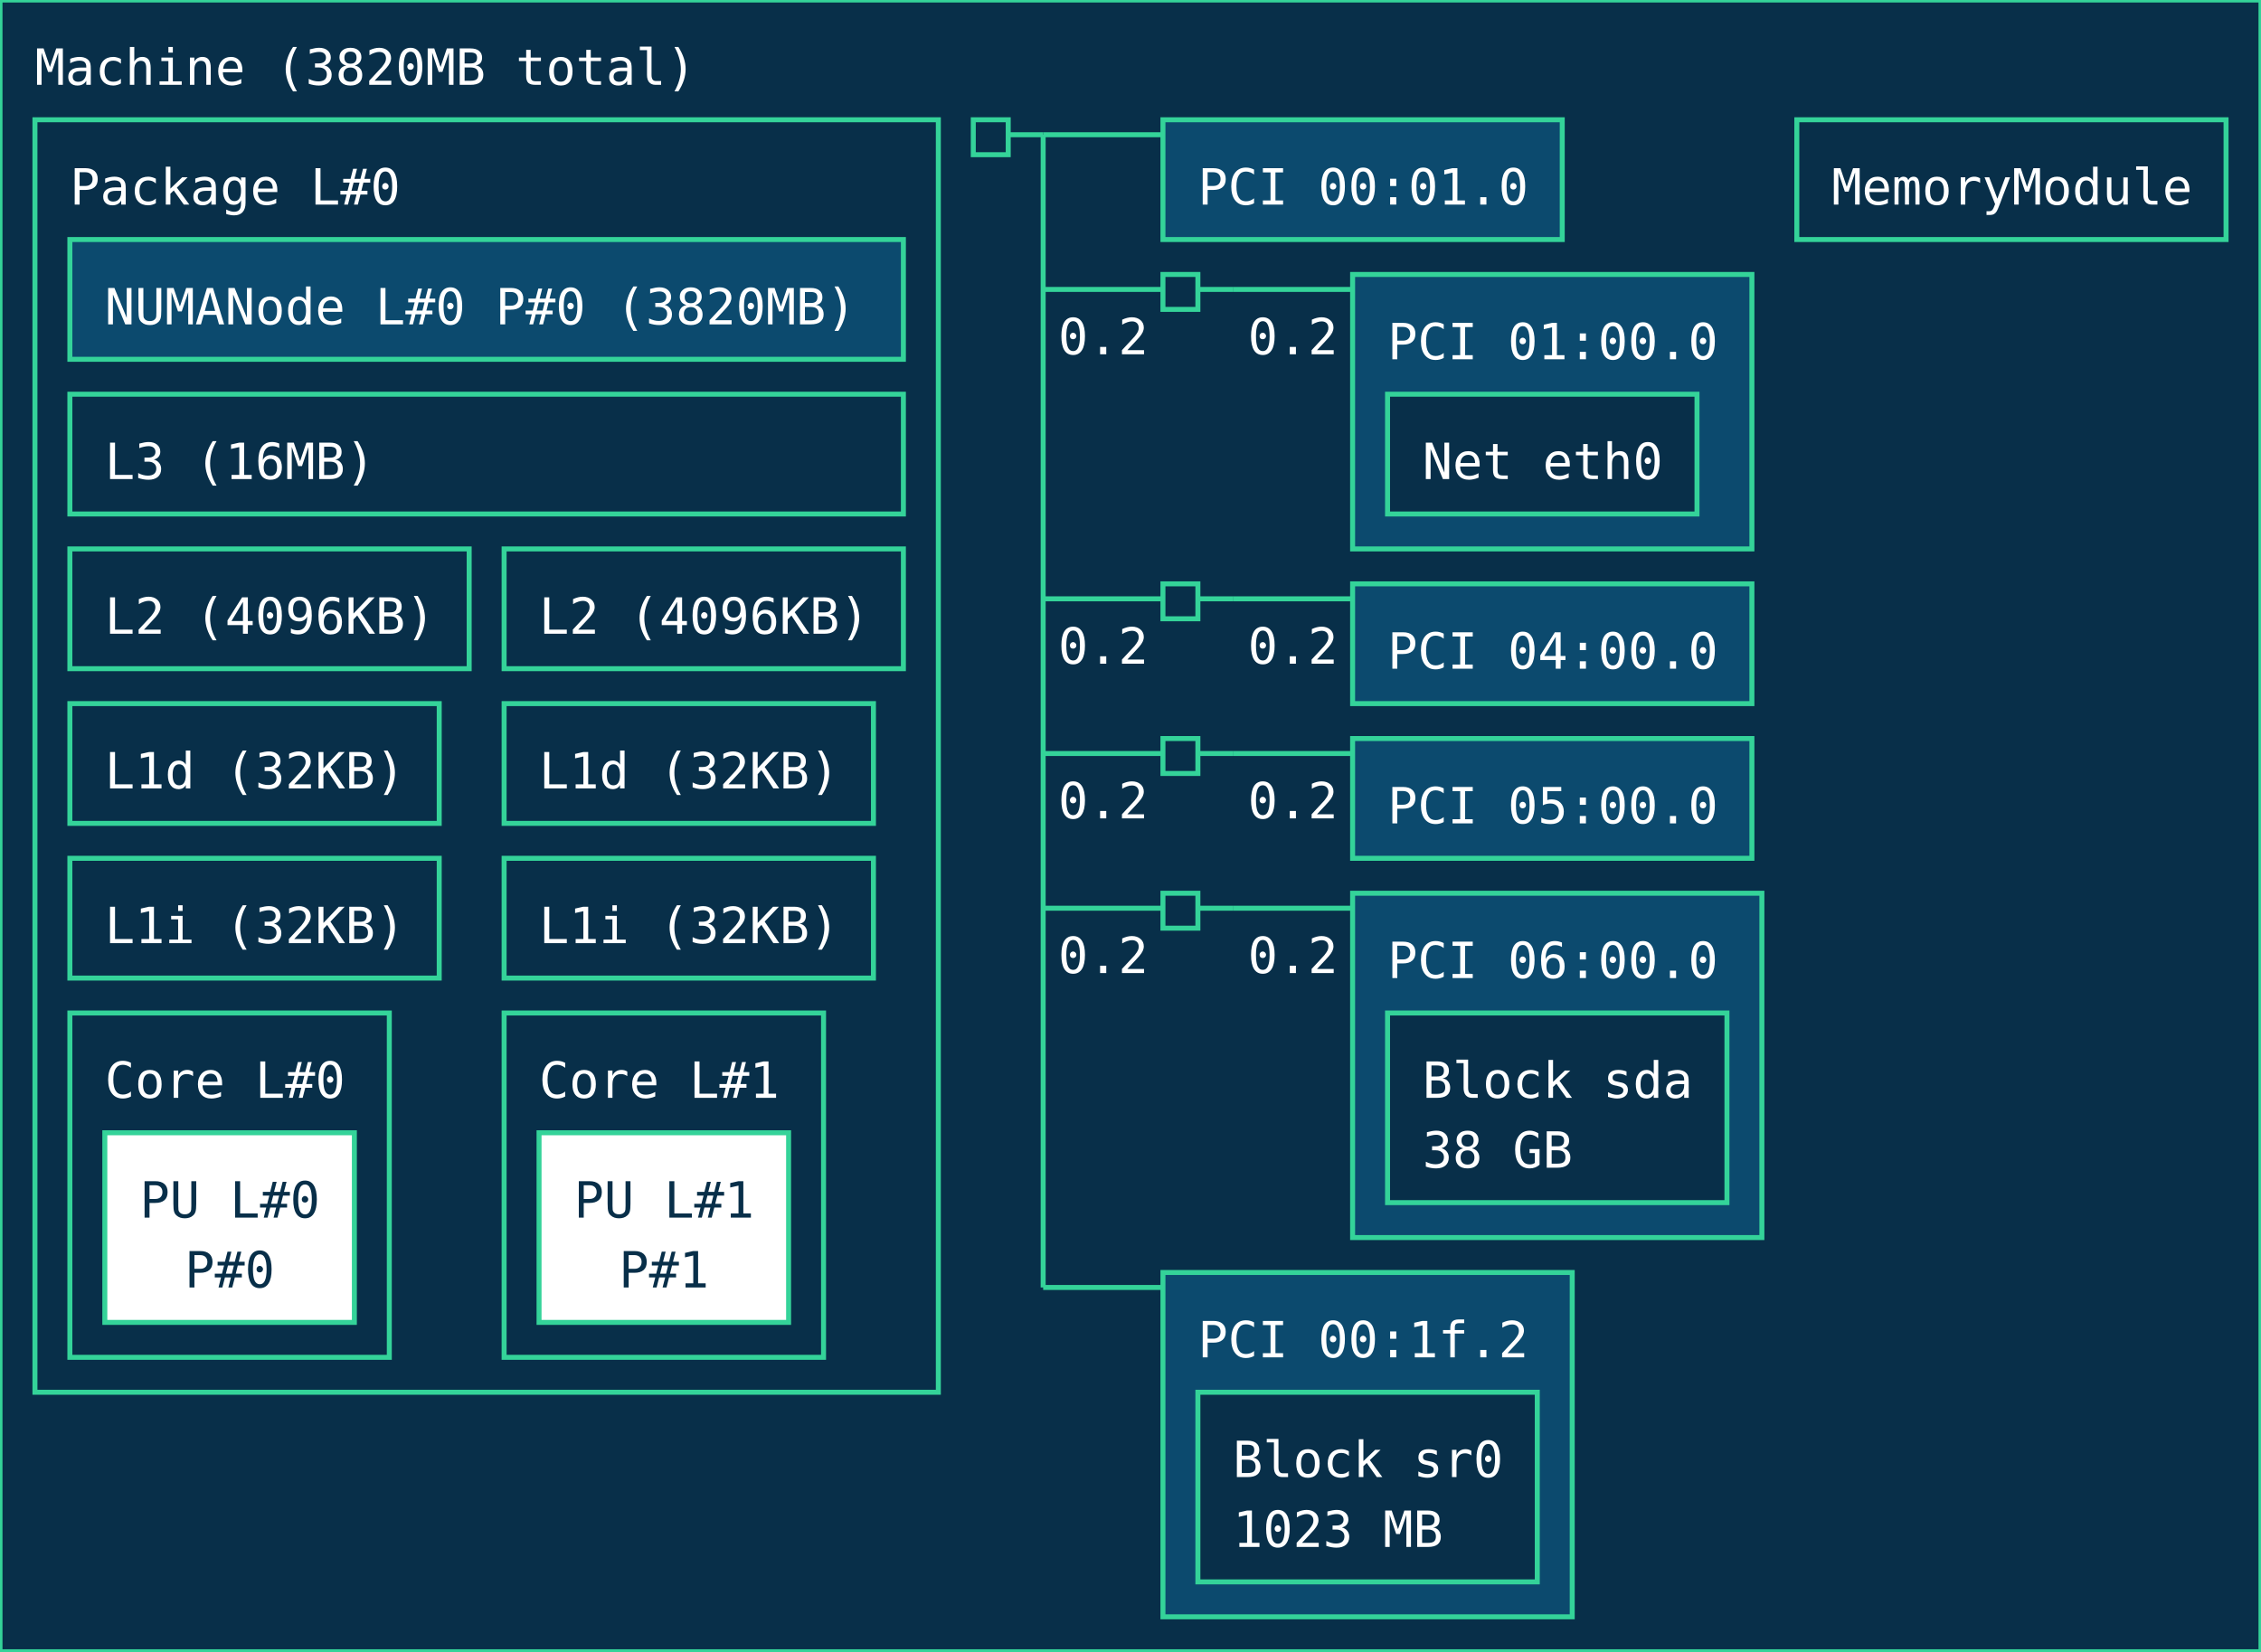
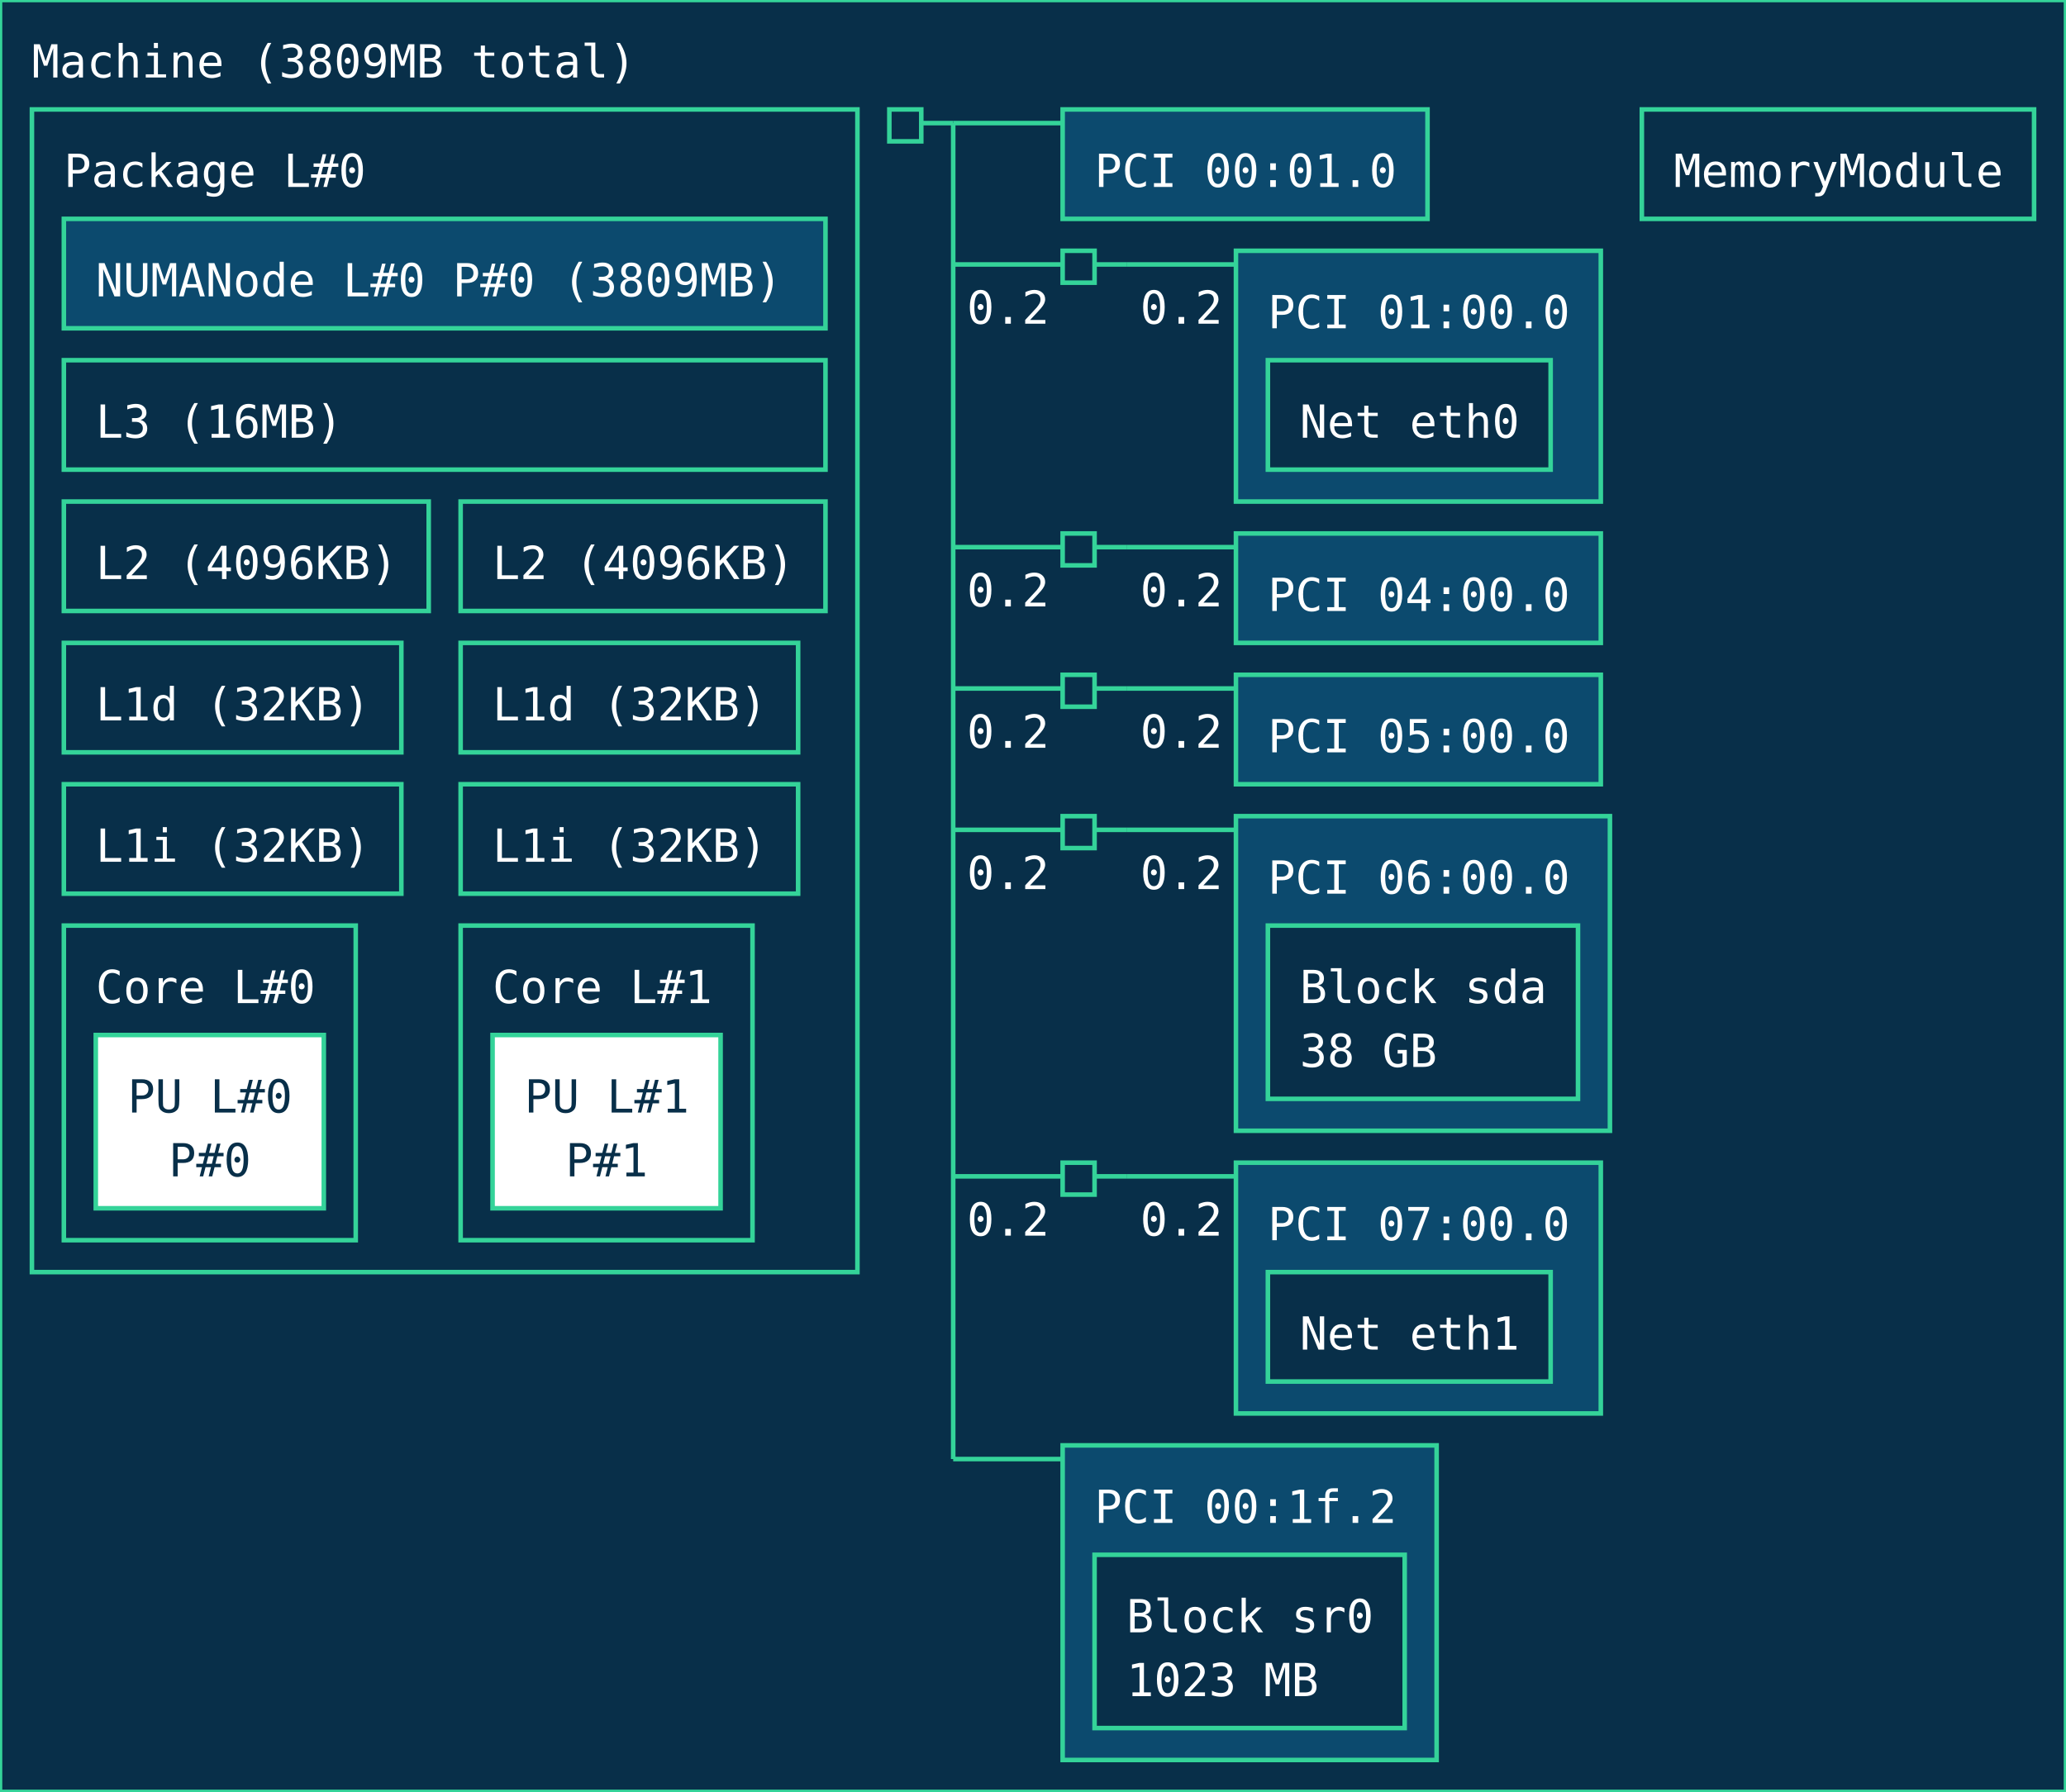
- <svg xmlns="http://www.w3.org/2000/svg" width="453px" height="331px" viewBox="0 0 453px 331px" version="1.1">
+ <svg xmlns="http://www.w3.org/2000/svg" width="453px" height="393px" viewBox="0 0 453px 393px" version="1.1">
  <style>
        text { pointer-events: none; font-family: ui-monospace, monospace; }
        rect { transition: stroke-width 0.15s ease, filter 0.15s ease; }
        rect:hover {
            stroke: #a7f3d0;
            stroke-width: 2;
            filter: brightness(1.2);
            cursor: pointer;
        }
    </style>
-   <rect id="Machine_0_rect" class="Machine" x="0" y="0" width="453" height="331" fill="#082f49" stroke="#34d399" stroke-width="1" />
-   <text id="Machine_0_text" class="Machine" font-family="ui-monospace, monospace" x="7" y="17" fill="#ffffff" font-size="10px">Machine (3820MB total)</text>
+   <rect id="Machine_0_rect" class="Machine" x="0" y="0" width="453" height="393" fill="#082f49" stroke="#34d399" stroke-width="1" />
+   <text id="Machine_0_text" class="Machine" font-family="ui-monospace, monospace" x="7" y="17" fill="#ffffff" font-size="10px">Machine (3809MB total)</text>
  <rect id="Package_0_rect" class="Package" x="7" y="24" width="181" height="255" fill="#082f49" stroke="#34d399" stroke-width="1" />
  <text id="Package_0_text" class="Package" font-family="ui-monospace, monospace" x="14" y="41" fill="#ffffff" font-size="10px">Package L#0</text>
  <rect id="L3_0_rect" class="L3" x="14" y="79" width="167" height="24" fill="#082f49" stroke="#34d399" stroke-width="1" data-description="CPU Level 3 (L3) cache" />
  <text id="L3_0_text" class="L3" font-family="ui-monospace, monospace" x="21" y="96" fill="#ffffff" font-size="10px">L3 (16MB)</text>
  <rect id="L2_0_rect" class="L2" x="14" y="110" width="80" height="24" fill="#082f49" stroke="#34d399" stroke-width="1" data-description="CPU Level 2 (L2) cache" />
  <text id="L2_0_text" class="L2" font-family="ui-monospace, monospace" x="21" y="127" fill="#ffffff" font-size="10px">L2 (4096KB)</text>
  <rect id="L1d_0_rect" class="L1d" x="14" y="141" width="74" height="24" fill="#082f49" stroke="#34d399" stroke-width="1" data-description="CPU Level 1 (L1) data cache" />
  <text id="L1d_0_text" class="L1d" font-family="ui-monospace, monospace" x="21" y="158" fill="#ffffff" font-size="10px">L1d (32KB)</text>
  <rect id="L1i_0_rect" class="L1i" x="14" y="172" width="74" height="24" fill="#082f49" stroke="#34d399" stroke-width="1" data-description="CPU Level 1 (L1) instruction cache" />
  <text id="L1i_0_text" class="L1i" font-family="ui-monospace, monospace" x="21" y="189" fill="#ffffff" font-size="10px">L1i (32KB)</text>
  <rect id="Core_0_rect" class="Core" x="14" y="203" width="64" height="69" fill="#082f49" stroke="#34d399" stroke-width="1" />
  <text id="Core_0_text" class="Core" font-family="ui-monospace, monospace" x="21" y="220" fill="#ffffff" font-size="10px">Core L#0</text>
  <rect id="PU_0_rect" class="PU" x="21" y="227" width="50" height="38" fill="#ffffff" stroke="#34d399" stroke-width="1" data-description="Processing unit" />
  <text id="PU_0_text" class="PU" font-family="ui-monospace, monospace" x="28" y="244" fill="#082f49" font-size="10px">PU L#0</text>
  <text id="PU_0_text_1" class="PU" font-family="ui-monospace, monospace" x="37" y="258" fill="#082f49" font-size="10px">P#0</text>
  <rect id="L2_1_rect" class="L2" x="101" y="110" width="80" height="24" fill="#082f49" stroke="#34d399" stroke-width="1" data-description="CPU Level 2 (L2) cache" />
  <text id="L2_1_text" class="L2" font-family="ui-monospace, monospace" x="108" y="127" fill="#ffffff" font-size="10px">L2 (4096KB)</text>
  <rect id="L1d_1_rect" class="L1d" x="101" y="141" width="74" height="24" fill="#082f49" stroke="#34d399" stroke-width="1" data-description="CPU Level 1 (L1) data cache" />
  <text id="L1d_1_text" class="L1d" font-family="ui-monospace, monospace" x="108" y="158" fill="#ffffff" font-size="10px">L1d (32KB)</text>
  <rect id="L1i_1_rect" class="L1i" x="101" y="172" width="74" height="24" fill="#082f49" stroke="#34d399" stroke-width="1" data-description="CPU Level 1 (L1) instruction cache" />
  <text id="L1i_1_text" class="L1i" font-family="ui-monospace, monospace" x="108" y="189" fill="#ffffff" font-size="10px">L1i (32KB)</text>
  <rect id="Core_1_rect" class="Core" x="101" y="203" width="64" height="69" fill="#082f49" stroke="#34d399" stroke-width="1" />
  <text id="Core_1_text" class="Core" font-family="ui-monospace, monospace" x="108" y="220" fill="#ffffff" font-size="10px">Core L#1</text>
  <rect id="PU_1_rect" class="PU" x="108" y="227" width="50" height="38" fill="#ffffff" stroke="#34d399" stroke-width="1" data-description="Processing unit" />
  <text id="PU_1_text" class="PU" font-family="ui-monospace, monospace" x="115" y="244" fill="#082f49" font-size="10px">PU L#1</text>
  <text id="PU_1_text_1" class="PU" font-family="ui-monospace, monospace" x="124" y="258" fill="#082f49" font-size="10px">P#1</text>
  <rect id="NUMANode_0_rect" class="NUMANode" x="14" y="48" width="167" height="24" fill="#0c4a6e" stroke="#34d399" stroke-width="1" />
-   <text id="NUMANode_0_text" class="NUMANode" font-family="ui-monospace, monospace" x="21" y="65" fill="#ffffff" font-size="10px">NUMANode L#0 P#0 (3820MB)</text>
+   <text id="NUMANode_0_text" class="NUMANode" font-family="ui-monospace, monospace" x="21" y="65" fill="#ffffff" font-size="10px">NUMANode L#0 P#0 (3809MB)</text>
  <rect id="HostBridge_0_rect" class="HostBridge" x="195" y="24" width="7" height="7" fill="#082f49" stroke="#34d399" stroke-width="1" data-description="Host bridge" />
  <line id="HostBridge_0_line" class="HostBridge" x1="202" y1="27" x2="209" y2="27" stroke="#34d399" stroke-width="1" />
  <line id="HostBridge_0_line_2" class="HostBridge" x1="209" y1="27" x2="233" y2="27" stroke="#34d399" stroke-width="1" />
  <line id="HostBridge_0_line_3" class="HostBridge" x1="209" y1="58" x2="233" y2="58" stroke="#34d399" stroke-width="1" />
  <text id="HostBridge_0_text_3" class="HostBridge" font-family="ui-monospace, monospace" x="212" y="71" fill="#ffffff" font-size="10px" data-description="Host bridge speed">0.2</text>
  <line id="HostBridge_0_line_4" class="HostBridge" x1="209" y1="120" x2="233" y2="120" stroke="#34d399" stroke-width="1" />
  <text id="HostBridge_0_text_4" class="HostBridge" font-family="ui-monospace, monospace" x="212" y="133" fill="#ffffff" font-size="10px" data-description="Host bridge speed">0.2</text>
  <line id="HostBridge_0_line_5" class="HostBridge" x1="209" y1="151" x2="233" y2="151" stroke="#34d399" stroke-width="1" />
  <text id="HostBridge_0_text_5" class="HostBridge" font-family="ui-monospace, monospace" x="212" y="164" fill="#ffffff" font-size="10px" data-description="Host bridge speed">0.2</text>
  <line id="HostBridge_0_line_6" class="HostBridge" x1="209" y1="182" x2="233" y2="182" stroke="#34d399" stroke-width="1" />
  <text id="HostBridge_0_text_6" class="HostBridge" font-family="ui-monospace, monospace" x="212" y="195" fill="#ffffff" font-size="10px" data-description="Host bridge speed">0.2</text>
  <line id="HostBridge_0_line_7" class="HostBridge" x1="209" y1="258" x2="233" y2="258" stroke="#34d399" stroke-width="1" />
-   <line id="HostBridge_0_line_1" class="HostBridge" x1="209" y1="27" x2="209" y2="258" stroke="#34d399" stroke-width="1" />
+   <text id="HostBridge_0_text_7" class="HostBridge" font-family="ui-monospace, monospace" x="212" y="271" fill="#ffffff" font-size="10px" data-description="Host bridge speed">0.2</text>
+   <line id="HostBridge_0_line_8" class="HostBridge" x1="209" y1="320" x2="233" y2="320" stroke="#34d399" stroke-width="1" />
+   <line id="HostBridge_0_line_1" class="HostBridge" x1="209" y1="27" x2="209" y2="320" stroke="#34d399" stroke-width="1" />
  <rect id="PCI_0_rect" class="PCI" x="233" y="24" width="80" height="24" fill="#0c4a6e" stroke="#34d399" stroke-width="1" />
  <text id="PCI_0_text" class="PCI" font-family="ui-monospace, monospace" x="240" y="41" fill="#ffffff" font-size="10px">PCI 00:01.0</text>
  <rect id="PCIBridge_1_rect" class="PCIBridge" x="233" y="55" width="7" height="7" fill="#082f49" stroke="#34d399" stroke-width="1" data-description="PCI bridge" />
  <line id="PCIBridge_1_line" class="PCIBridge" x1="240" y1="58" x2="247" y2="58" stroke="#34d399" stroke-width="1" />
  <line id="PCIBridge_1_line_2" class="PCIBridge" x1="247" y1="58" x2="271" y2="58" stroke="#34d399" stroke-width="1" />
  <text id="PCIBridge_1_text_2" class="PCIBridge" font-family="ui-monospace, monospace" x="250" y="71" fill="#ffffff" font-size="10px" data-description="PCI bridge speed">0.2</text>
  <line id="PCIBridge_1_line_1" class="PCIBridge" x1="247" y1="58" x2="247" y2="58" stroke="#34d399" stroke-width="1" />
  <rect id="PCI_1_rect" class="PCI" x="271" y="55" width="80" height="55" fill="#0c4a6e" stroke="#34d399" stroke-width="1" />
  <text id="PCI_1_text" class="PCI" font-family="ui-monospace, monospace" x="278" y="72" fill="#ffffff" font-size="10px">PCI 01:00.0</text>
  <rect id="Net_0_rect" class="Net" x="278" y="79" width="62" height="24" fill="#082f49" stroke="#34d399" stroke-width="1" />
  <text id="Net_0_text" class="Net" font-family="ui-monospace, monospace" x="285" y="96" fill="#ffffff" font-size="10px">Net eth0</text>
  <rect id="PCIBridge_2_rect" class="PCIBridge" x="233" y="117" width="7" height="7" fill="#082f49" stroke="#34d399" stroke-width="1" data-description="PCI bridge" />
  <line id="PCIBridge_2_line" class="PCIBridge" x1="240" y1="120" x2="247" y2="120" stroke="#34d399" stroke-width="1" />
  <line id="PCIBridge_2_line_2" class="PCIBridge" x1="247" y1="120" x2="271" y2="120" stroke="#34d399" stroke-width="1" />
  <text id="PCIBridge_2_text_2" class="PCIBridge" font-family="ui-monospace, monospace" x="250" y="133" fill="#ffffff" font-size="10px" data-description="PCI bridge speed">0.2</text>
  <line id="PCIBridge_2_line_1" class="PCIBridge" x1="247" y1="120" x2="247" y2="120" stroke="#34d399" stroke-width="1" />
  <rect id="PCI_2_rect" class="PCI" x="271" y="117" width="80" height="24" fill="#0c4a6e" stroke="#34d399" stroke-width="1" />
  <text id="PCI_2_text" class="PCI" font-family="ui-monospace, monospace" x="278" y="134" fill="#ffffff" font-size="10px">PCI 04:00.0</text>
  <rect id="PCIBridge_3_rect" class="PCIBridge" x="233" y="148" width="7" height="7" fill="#082f49" stroke="#34d399" stroke-width="1" data-description="PCI bridge" />
  <line id="PCIBridge_3_line" class="PCIBridge" x1="240" y1="151" x2="247" y2="151" stroke="#34d399" stroke-width="1" />
  <line id="PCIBridge_3_line_2" class="PCIBridge" x1="247" y1="151" x2="271" y2="151" stroke="#34d399" stroke-width="1" />
  <text id="PCIBridge_3_text_2" class="PCIBridge" font-family="ui-monospace, monospace" x="250" y="164" fill="#ffffff" font-size="10px" data-description="PCI bridge speed">0.2</text>
  <line id="PCIBridge_3_line_1" class="PCIBridge" x1="247" y1="151" x2="247" y2="151" stroke="#34d399" stroke-width="1" />
  <rect id="PCI_3_rect" class="PCI" x="271" y="148" width="80" height="24" fill="#0c4a6e" stroke="#34d399" stroke-width="1" />
  <text id="PCI_3_text" class="PCI" font-family="ui-monospace, monospace" x="278" y="165" fill="#ffffff" font-size="10px">PCI 05:00.0</text>
  <rect id="PCIBridge_4_rect" class="PCIBridge" x="233" y="179" width="7" height="7" fill="#082f49" stroke="#34d399" stroke-width="1" data-description="PCI bridge" />
  <line id="PCIBridge_4_line" class="PCIBridge" x1="240" y1="182" x2="247" y2="182" stroke="#34d399" stroke-width="1" />
  <line id="PCIBridge_4_line_2" class="PCIBridge" x1="247" y1="182" x2="271" y2="182" stroke="#34d399" stroke-width="1" />
  <text id="PCIBridge_4_text_2" class="PCIBridge" font-family="ui-monospace, monospace" x="250" y="195" fill="#ffffff" font-size="10px" data-description="PCI bridge speed">0.2</text>
  <line id="PCIBridge_4_line_1" class="PCIBridge" x1="247" y1="182" x2="247" y2="182" stroke="#34d399" stroke-width="1" />
  <rect id="PCI_4_rect" class="PCI" x="271" y="179" width="82" height="69" fill="#0c4a6e" stroke="#34d399" stroke-width="1" />
  <text id="PCI_4_text" class="PCI" font-family="ui-monospace, monospace" x="278" y="196" fill="#ffffff" font-size="10px">PCI 06:00.0</text>
  <rect id="Block_1_rect" class="Block" x="278" y="203" width="68" height="38" fill="#082f49" stroke="#34d399" stroke-width="1" />
  <text id="Block_1_text" class="Block" font-family="ui-monospace, monospace" x="285" y="220" fill="#ffffff" font-size="10px">Block sda</text>
  <text id="Block_1_text_1" class="Block" font-family="ui-monospace, monospace" x="285" y="234" fill="#ffffff" font-size="10px">38 GB</text>
-   <rect id="PCI_5_rect" class="PCI" x="233" y="255" width="82" height="69" fill="#0c4a6e" stroke="#34d399" stroke-width="1" />
-   <text id="PCI_5_text" class="PCI" font-family="ui-monospace, monospace" x="240" y="272" fill="#ffffff" font-size="10px">PCI 00:1f.2</text>
-   <rect id="Block_2_rect" class="Block" x="240" y="279" width="68" height="38" fill="#082f49" stroke="#34d399" stroke-width="1" />
-   <text id="Block_2_text" class="Block" font-family="ui-monospace, monospace" x="247" y="296" fill="#ffffff" font-size="10px">Block sr0</text>
-   <text id="Block_2_text_1" class="Block" font-family="ui-monospace, monospace" x="247" y="310" fill="#ffffff" font-size="10px">1023 MB</text>
+   <rect id="PCIBridge_5_rect" class="PCIBridge" x="233" y="255" width="7" height="7" fill="#082f49" stroke="#34d399" stroke-width="1" data-description="PCI bridge" />
+   <line id="PCIBridge_5_line" class="PCIBridge" x1="240" y1="258" x2="247" y2="258" stroke="#34d399" stroke-width="1" />
+   <line id="PCIBridge_5_line_2" class="PCIBridge" x1="247" y1="258" x2="271" y2="258" stroke="#34d399" stroke-width="1" />
+   <text id="PCIBridge_5_text_2" class="PCIBridge" font-family="ui-monospace, monospace" x="250" y="271" fill="#ffffff" font-size="10px" data-description="PCI bridge speed">0.2</text>
+   <line id="PCIBridge_5_line_1" class="PCIBridge" x1="247" y1="258" x2="247" y2="258" stroke="#34d399" stroke-width="1" />
+   <rect id="PCI_5_rect" class="PCI" x="271" y="255" width="80" height="55" fill="#0c4a6e" stroke="#34d399" stroke-width="1" />
+   <text id="PCI_5_text" class="PCI" font-family="ui-monospace, monospace" x="278" y="272" fill="#ffffff" font-size="10px">PCI 07:00.0</text>
+   <rect id="Net_2_rect" class="Net" x="278" y="279" width="62" height="24" fill="#082f49" stroke="#34d399" stroke-width="1" />
+   <text id="Net_2_text" class="Net" font-family="ui-monospace, monospace" x="285" y="296" fill="#ffffff" font-size="10px">Net eth1</text>
+   <rect id="PCI_6_rect" class="PCI" x="233" y="317" width="82" height="69" fill="#0c4a6e" stroke="#34d399" stroke-width="1" />
+   <text id="PCI_6_text" class="PCI" font-family="ui-monospace, monospace" x="240" y="334" fill="#ffffff" font-size="10px">PCI 00:1f.2</text>
+   <rect id="Block_3_rect" class="Block" x="240" y="341" width="68" height="38" fill="#082f49" stroke="#34d399" stroke-width="1" />
+   <text id="Block_3_text" class="Block" font-family="ui-monospace, monospace" x="247" y="358" fill="#ffffff" font-size="10px">Block sr0</text>
+   <text id="Block_3_text_1" class="Block" font-family="ui-monospace, monospace" x="247" y="372" fill="#ffffff" font-size="10px">1023 MB</text>
  <rect id="Misc_0_rect" class="Misc" x="360" y="24" width="86" height="24" fill="#082f49" stroke="#34d399" stroke-width="1" />
  <text id="Misc_0_text" class="Misc" font-family="ui-monospace, monospace" x="367" y="41" fill="#ffffff" font-size="10px">MemoryModule</text>
</svg>
